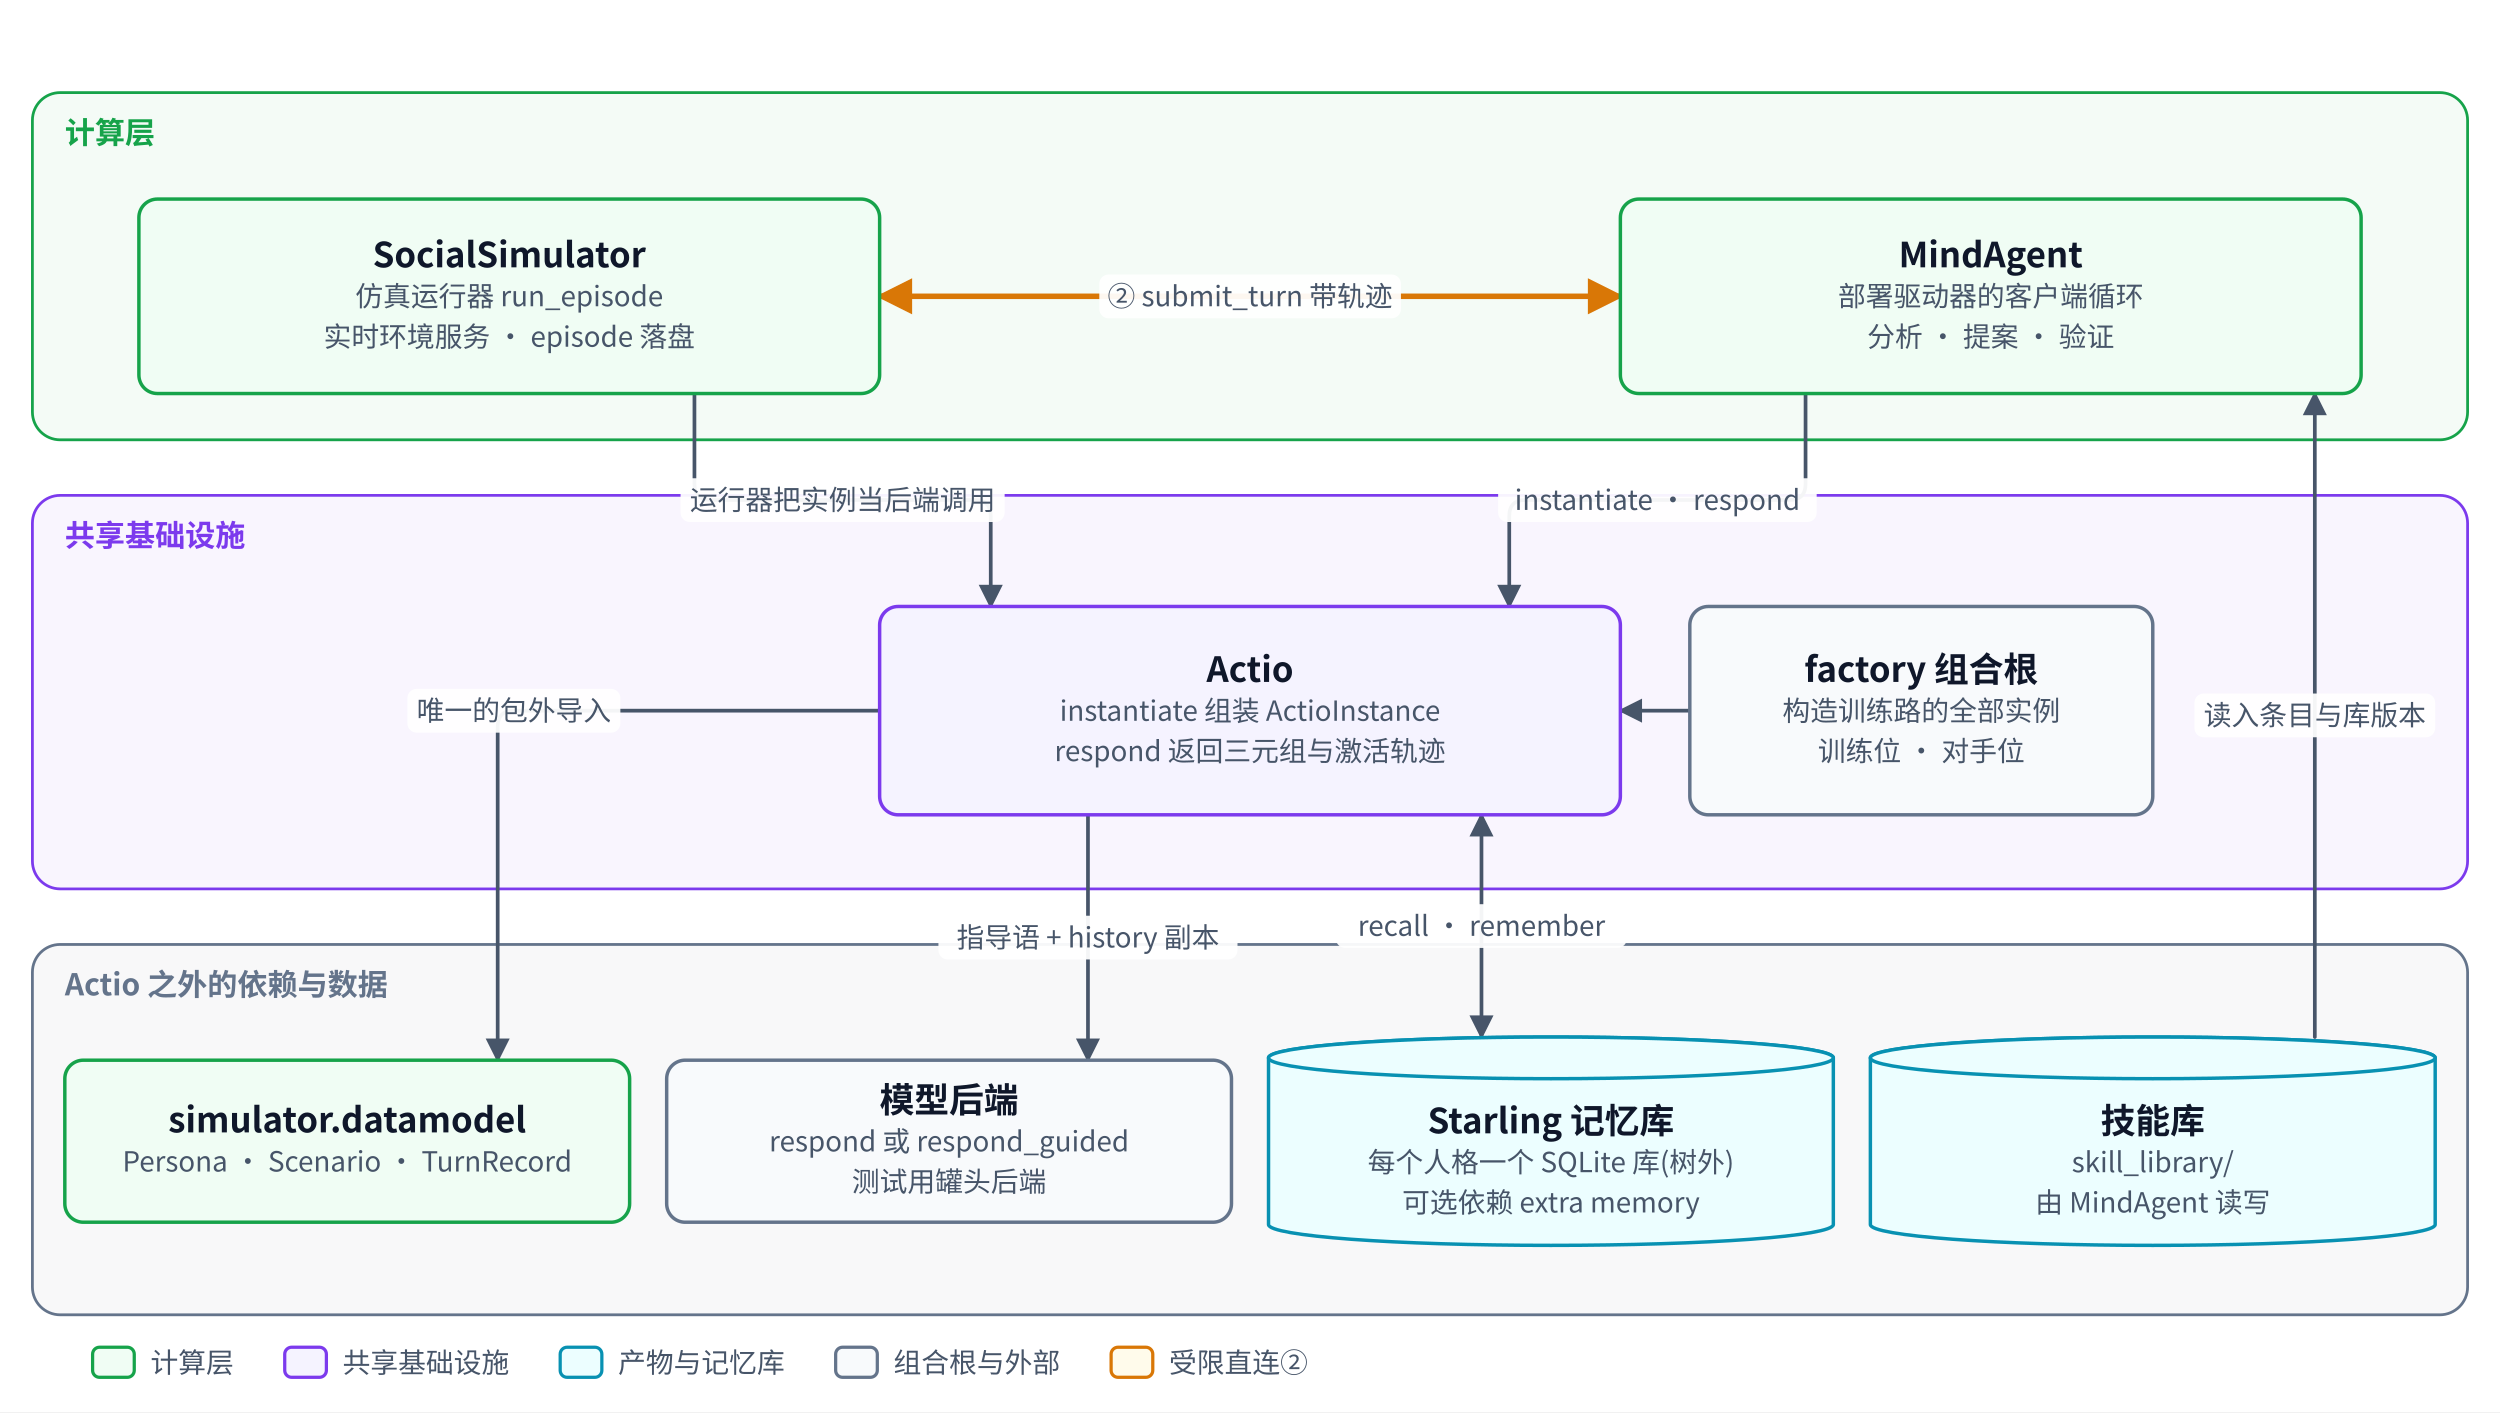
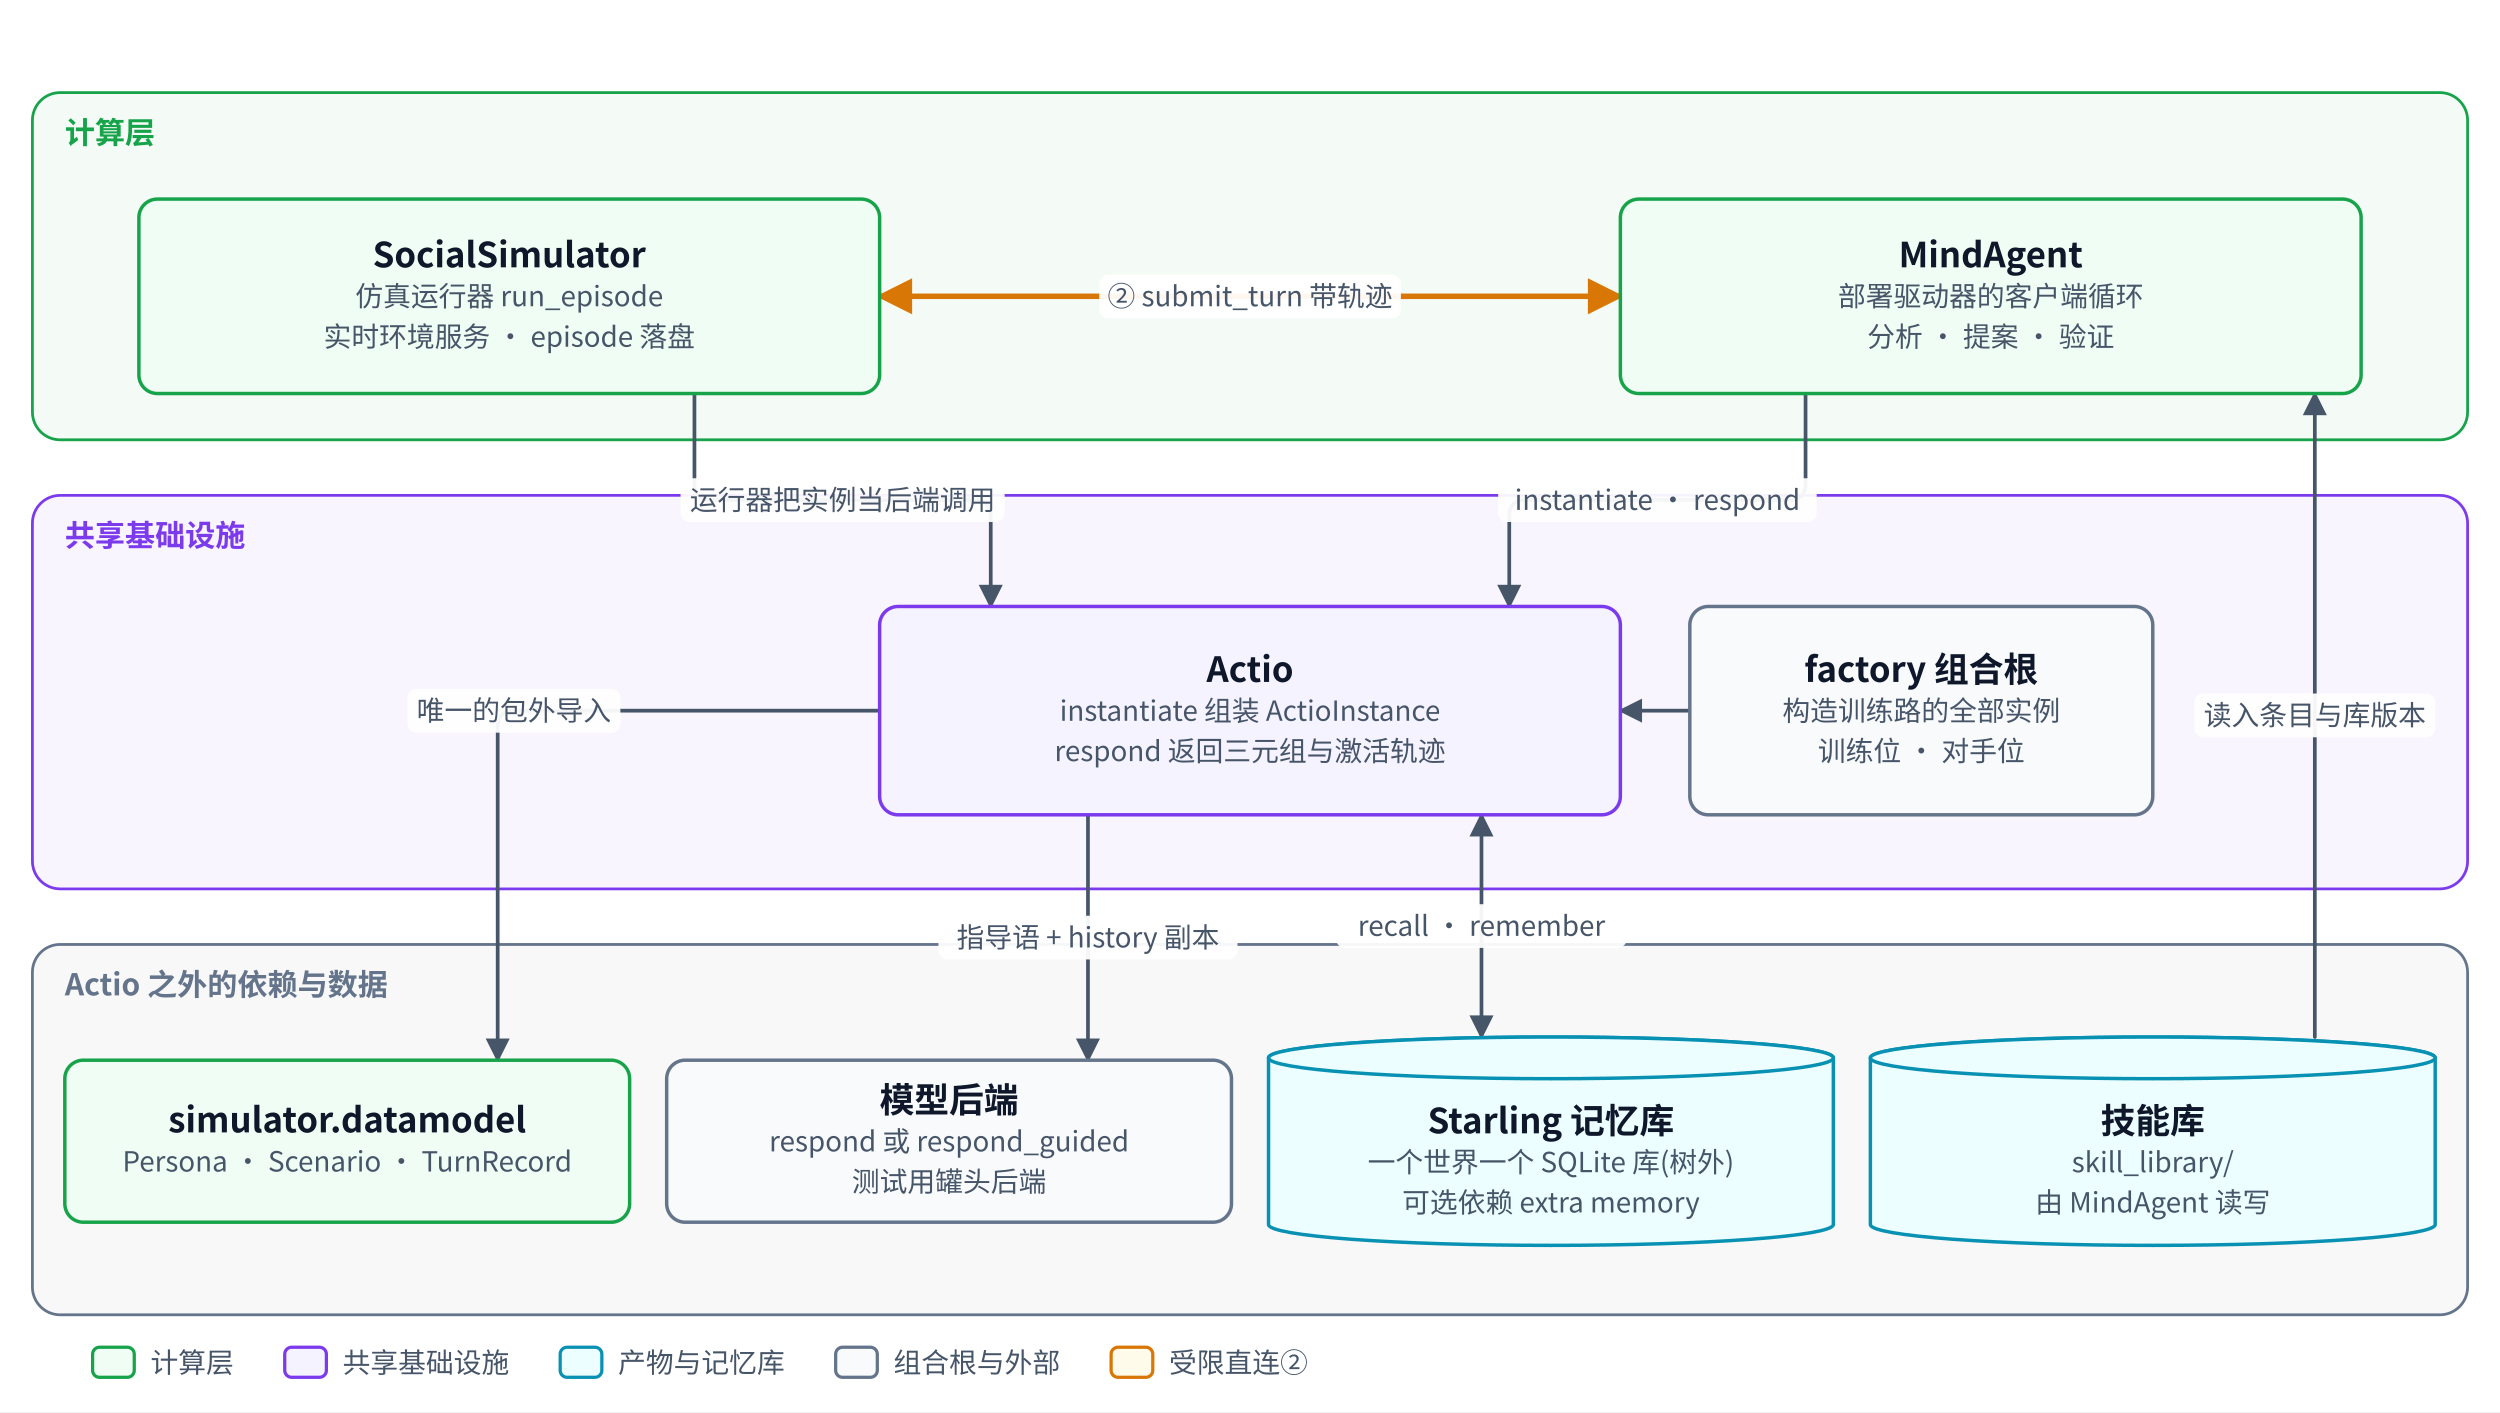
<svg xmlns="http://www.w3.org/2000/svg" viewBox="0 0 1080 610" width="1080" height="610" role="img" aria-labelledby="t d" font-family="-apple-system,BlinkMacSystemFont,'PingFang SC','Hiragino Sans GB','Noto Sans CJK SC','Microsoft YaHei','Segoe UI',Helvetica,Arial,sans-serif">
  <defs>
    <marker id="ah0" viewBox="0 0 10 10" refX="9" refY="5" markerWidth="6.5" markerHeight="6.5" orient="auto-start-reverse">
      <path d="M0,0 L10,5 L0,10 z" fill="#475569" />
    </marker>
    <marker id="ah1" viewBox="0 0 10 10" refX="9" refY="5" markerWidth="6.5" markerHeight="6.5" orient="auto-start-reverse">
      <path d="M0,0 L10,5 L0,10 z" fill="#d97706" />
    </marker>
  </defs>
  <rect width="1080" height="610" fill="#ffffff" />
  <rect x="14" y="40" width="1052" height="150" rx="12" fill="#16a34a" fill-opacity="0.05" stroke="#16a34a" stroke-width="1.2" />
  <text x="28" y="62" text-anchor="start" font-size="13" font-weight="700" fill="#16a34a">计算层</text>
  <rect x="14" y="214" width="1052" height="170" rx="12" fill="#7c3aed" fill-opacity="0.05" stroke="#7c3aed" stroke-width="1.2" />
  <text x="28" y="236" text-anchor="start" font-size="13" font-weight="700" fill="#7c3aed">共享基础设施</text>
  <rect x="14" y="408" width="1052" height="160" rx="12" fill="#64748b" fill-opacity="0.05" stroke="#64748b" stroke-width="1.2" />
  <text x="28" y="430" text-anchor="start" font-size="13" font-weight="700" fill="#64748b">Actio 之外的依赖与数据</text>
  <path d="M300.0,170.0 L300.0,209.0 Q300.0,216.0 307.0,216.0 L421.0,216.0 Q428.0,216.0 428.0,223.0 L428.0,262.0" fill="none" stroke="#475569" stroke-width="1.6" stroke-linejoin="round" stroke-linecap="round" marker-end="url(#ah0)" />
  <path d="M780.0,170.0 L780.0,209.0 Q780.0,216.0 773.0,216.0 L659.0,216.0 Q652.0,216.0 652.0,223.0 L652.0,262.0" fill="none" stroke="#475569" stroke-width="1.6" stroke-linejoin="round" stroke-linecap="round" marker-end="url(#ah0)" />
  <path d="M700.0,128.0 L380.0,128.0" fill="none" stroke="#d97706" stroke-width="2.4" stroke-linejoin="round" stroke-linecap="round" marker-end="url(#ah1)" marker-start="url(#ah1)" />
  <path d="M470.0,352.0 L470.0,458.0" fill="none" stroke="#475569" stroke-width="1.6" stroke-linejoin="round" stroke-linecap="round" marker-end="url(#ah0)" />
  <path d="M640.0,352.0 L640.0,448.0" fill="none" stroke="#475569" stroke-width="1.6" stroke-linejoin="round" stroke-linecap="round" marker-end="url(#ah0)" marker-start="url(#ah0)" />
  <path d="M380.0,307.0 L222.0,307.0 Q215.0,307.0 215.0,314.0 L215.0,458.0" fill="none" stroke="#475569" stroke-width="1.6" stroke-linejoin="round" stroke-linecap="round" marker-end="url(#ah0)" />
  <path d="M730.0,307.0 L700.0,307.0" fill="none" stroke="#475569" stroke-width="1.6" stroke-linejoin="round" stroke-linecap="round" marker-end="url(#ah0)" />
  <path d="M1000.0,448.0 L1000.0,170.0" fill="none" stroke="#475569" stroke-width="1.6" stroke-linejoin="round" stroke-linecap="round" marker-end="url(#ah0)" />
  <rect x="60" y="86" width="320" height="84" rx="8" fill="#f0fdf4" stroke="#16a34a" stroke-width="1.5" />
  <text x="220.0" y="115.5" text-anchor="middle" font-size="15" font-weight="700" fill="#0f172a">SocialSimulator</text>
  <text x="220.0" y="132.3" text-anchor="middle" font-size="12" fill="#475569">仿真运行器 run_episode</text>
  <text x="220.0" y="149.8" text-anchor="middle" font-size="12" fill="#475569">实时环境服务 · episode 落盘</text>
  <rect x="700" y="86" width="320" height="84" rx="8" fill="#f0fdf4" stroke="#16a34a" stroke-width="1.5" />
  <text x="860.0" y="115.5" text-anchor="middle" font-size="15" font-weight="700" fill="#0f172a">MindAgent</text>
  <text x="860.0" y="132.3" text-anchor="middle" font-size="12" fill="#475569">部署驱动器的客户端循环</text>
  <text x="860.0" y="149.8" text-anchor="middle" font-size="12" fill="#475569">分析 · 提案 · 验证</text>
  <rect x="380" y="262" width="320" height="90" rx="8" fill="#f5f3ff" stroke="#7c3aed" stroke-width="1.5" />
  <text x="540.0" y="294.6" text-anchor="middle" font-size="15" font-weight="700" fill="#0f172a">Actio</text>
  <text x="540.0" y="311.4" text-anchor="middle" font-size="12" fill="#475569">instantiate 组装 ActioInstance</text>
  <text x="540.0" y="328.8" text-anchor="middle" font-size="12" fill="#475569">respond 返回三元组与激活轨迹</text>
  <rect x="28" y="458" width="244" height="70" rx="8" fill="#f0fdf4" stroke="#16a34a" stroke-width="1.5" />
  <text x="150.0" y="489.2" text-anchor="middle" font-size="15" font-weight="700" fill="#0f172a">simulator.datamodel</text>
  <text x="150.0" y="506.1" text-anchor="middle" font-size="12" fill="#475569">Persona · Scenario · TurnRecord</text>
  <rect x="288" y="458" width="244" height="70" rx="8" fill="#f8fafc" stroke="#64748b" stroke-width="1.5" />
  <text x="410.0" y="480.6" text-anchor="middle" font-size="15" font-weight="700" fill="#0f172a">模型后端</text>
  <text x="410.0" y="497.4" text-anchor="middle" font-size="12" fill="#475569">respond 或 respond_guided</text>
  <text x="410.0" y="514.8" text-anchor="middle" font-size="12" fill="#475569">测试用罐头后端</text>
  <path d="M548,457 a122.0,9 0 0 1 244,0 v72 a122.0,9 0 0 1 -244,0 z" fill="#ecfeff" stroke="#0891b2" stroke-width="1.5" />
  <ellipse cx="670.0" cy="457" rx="122.0" ry="9" fill="#ecfeff" stroke="#0891b2" stroke-width="1.5" />
  <text x="670.0" y="489.6" text-anchor="middle" font-size="15" font-weight="700" fill="#0f172a">Starling 记忆库</text>
-   <text x="670.0" y="506.4" text-anchor="middle" font-size="12" fill="#475569">每个人格一个 SQLite 库(树外)</text>
+   <text x="670.0" y="506.4" text-anchor="middle" font-size="12" fill="#475569">一个世界一个 SQLite 库(树外)</text>
  <text x="670.0" y="523.8" text-anchor="middle" font-size="12" fill="#475569">可选依赖 extra memory</text>
  <path d="M808,457 a122.0,9 0 0 1 244,0 v72 a122.0,9 0 0 1 -244,0 z" fill="#ecfeff" stroke="#0891b2" stroke-width="1.5" />
  <ellipse cx="930.0" cy="457" rx="122.0" ry="9" fill="#ecfeff" stroke="#0891b2" stroke-width="1.5" />
  <text x="930.0" y="489.6" text-anchor="middle" font-size="15" font-weight="700" fill="#0f172a">技能库</text>
  <text x="930.0" y="506.4" text-anchor="middle" font-size="12" fill="#475569">skill_library/</text>
  <text x="930.0" y="523.8" text-anchor="middle" font-size="12" fill="#475569">由 MindAgent 读写</text>
  <rect x="730" y="262" width="200" height="90" rx="8" fill="#f8fafc" stroke="#64748b" stroke-width="1.5" />
  <text x="830.0" y="294.6" text-anchor="middle" font-size="15" font-weight="700" fill="#0f172a">factory 组合根</text>
  <text x="830.0" y="311.4" text-anchor="middle" font-size="12" fill="#475569">构造训练路的全部实例</text>
  <text x="830.0" y="328.8" text-anchor="middle" font-size="12" fill="#475569">训练位 · 对手位</text>
  <rect x="294.0" y="206.6" width="140.0" height="18.9" rx="4" fill="#ffffff" fill-opacity="0.94" />
  <text x="364.0" y="220.3" text-anchor="middle" font-size="12" fill="#475569">运行器把实例当后端调用</text>
  <rect x="647.2" y="206.6" width="137.6" height="18.9" rx="4" fill="#ffffff" fill-opacity="0.94" />
  <text x="716.0" y="220.3" text-anchor="middle" font-size="12" fill="#475569">instantiate · respond</text>
  <rect x="474.9" y="118.6" width="130.3" height="18.9" rx="4" fill="#ffffff" fill-opacity="0.94" />
  <text x="540.0" y="132.3" text-anchor="middle" font-size="12" fill="#475569">② submit_turn 带轨迹</text>
  <rect x="405.4" y="395.6" width="129.2" height="18.9" rx="4" fill="#ffffff" fill-opacity="0.94" />
  <text x="470.0" y="409.3" text-anchor="middle" font-size="12" fill="#475569">指导语 + history 副本</text>
  <rect x="577.1" y="390.6" width="125.7" height="18.9" rx="4" fill="#ffffff" fill-opacity="0.94" />
  <text x="640.0" y="404.3" text-anchor="middle" font-size="12" fill="#475569">recall · remember</text>
  <rect x="176.0" y="297.6" width="92.0" height="18.9" rx="4" fill="#ffffff" fill-opacity="0.94" />
  <text x="222.0" y="311.3" text-anchor="middle" font-size="12" fill="#475569">唯一的包外导入</text>
  <rect x="948.0" y="299.6" width="104.0" height="18.9" rx="4" fill="#ffffff" fill-opacity="0.94" />
  <text x="1000.0" y="313.3" text-anchor="middle" font-size="12" fill="#475569">读入条目与库版本</text>
  <rect x="40" y="582" width="18" height="13" rx="3" fill="#f0fdf4" stroke="#16a34a" stroke-width="1.4" />
  <text x="65" y="593" font-size="12" fill="#475569">计算层</text>
  <rect x="123.0" y="582" width="18" height="13" rx="3" fill="#f5f3ff" stroke="#7c3aed" stroke-width="1.4" />
  <text x="148.0" y="593" font-size="12" fill="#475569">共享基础设施</text>
  <rect x="242.0" y="582" width="18" height="13" rx="3" fill="#ecfeff" stroke="#0891b2" stroke-width="1.4" />
  <text x="267.0" y="593" font-size="12" fill="#475569">产物与记忆库</text>
  <rect x="361.0" y="582" width="18" height="13" rx="3" fill="#f8fafc" stroke="#64748b" stroke-width="1.4" />
  <text x="386.0" y="593" font-size="12" fill="#475569">组合根与外部</text>
  <rect x="480.0" y="582" width="18" height="13" rx="3" fill="#fffbeb" stroke="#d97706" stroke-width="1.4" />
  <text x="505.0" y="593" font-size="12" fill="#475569">受限直连②</text>
</svg>
